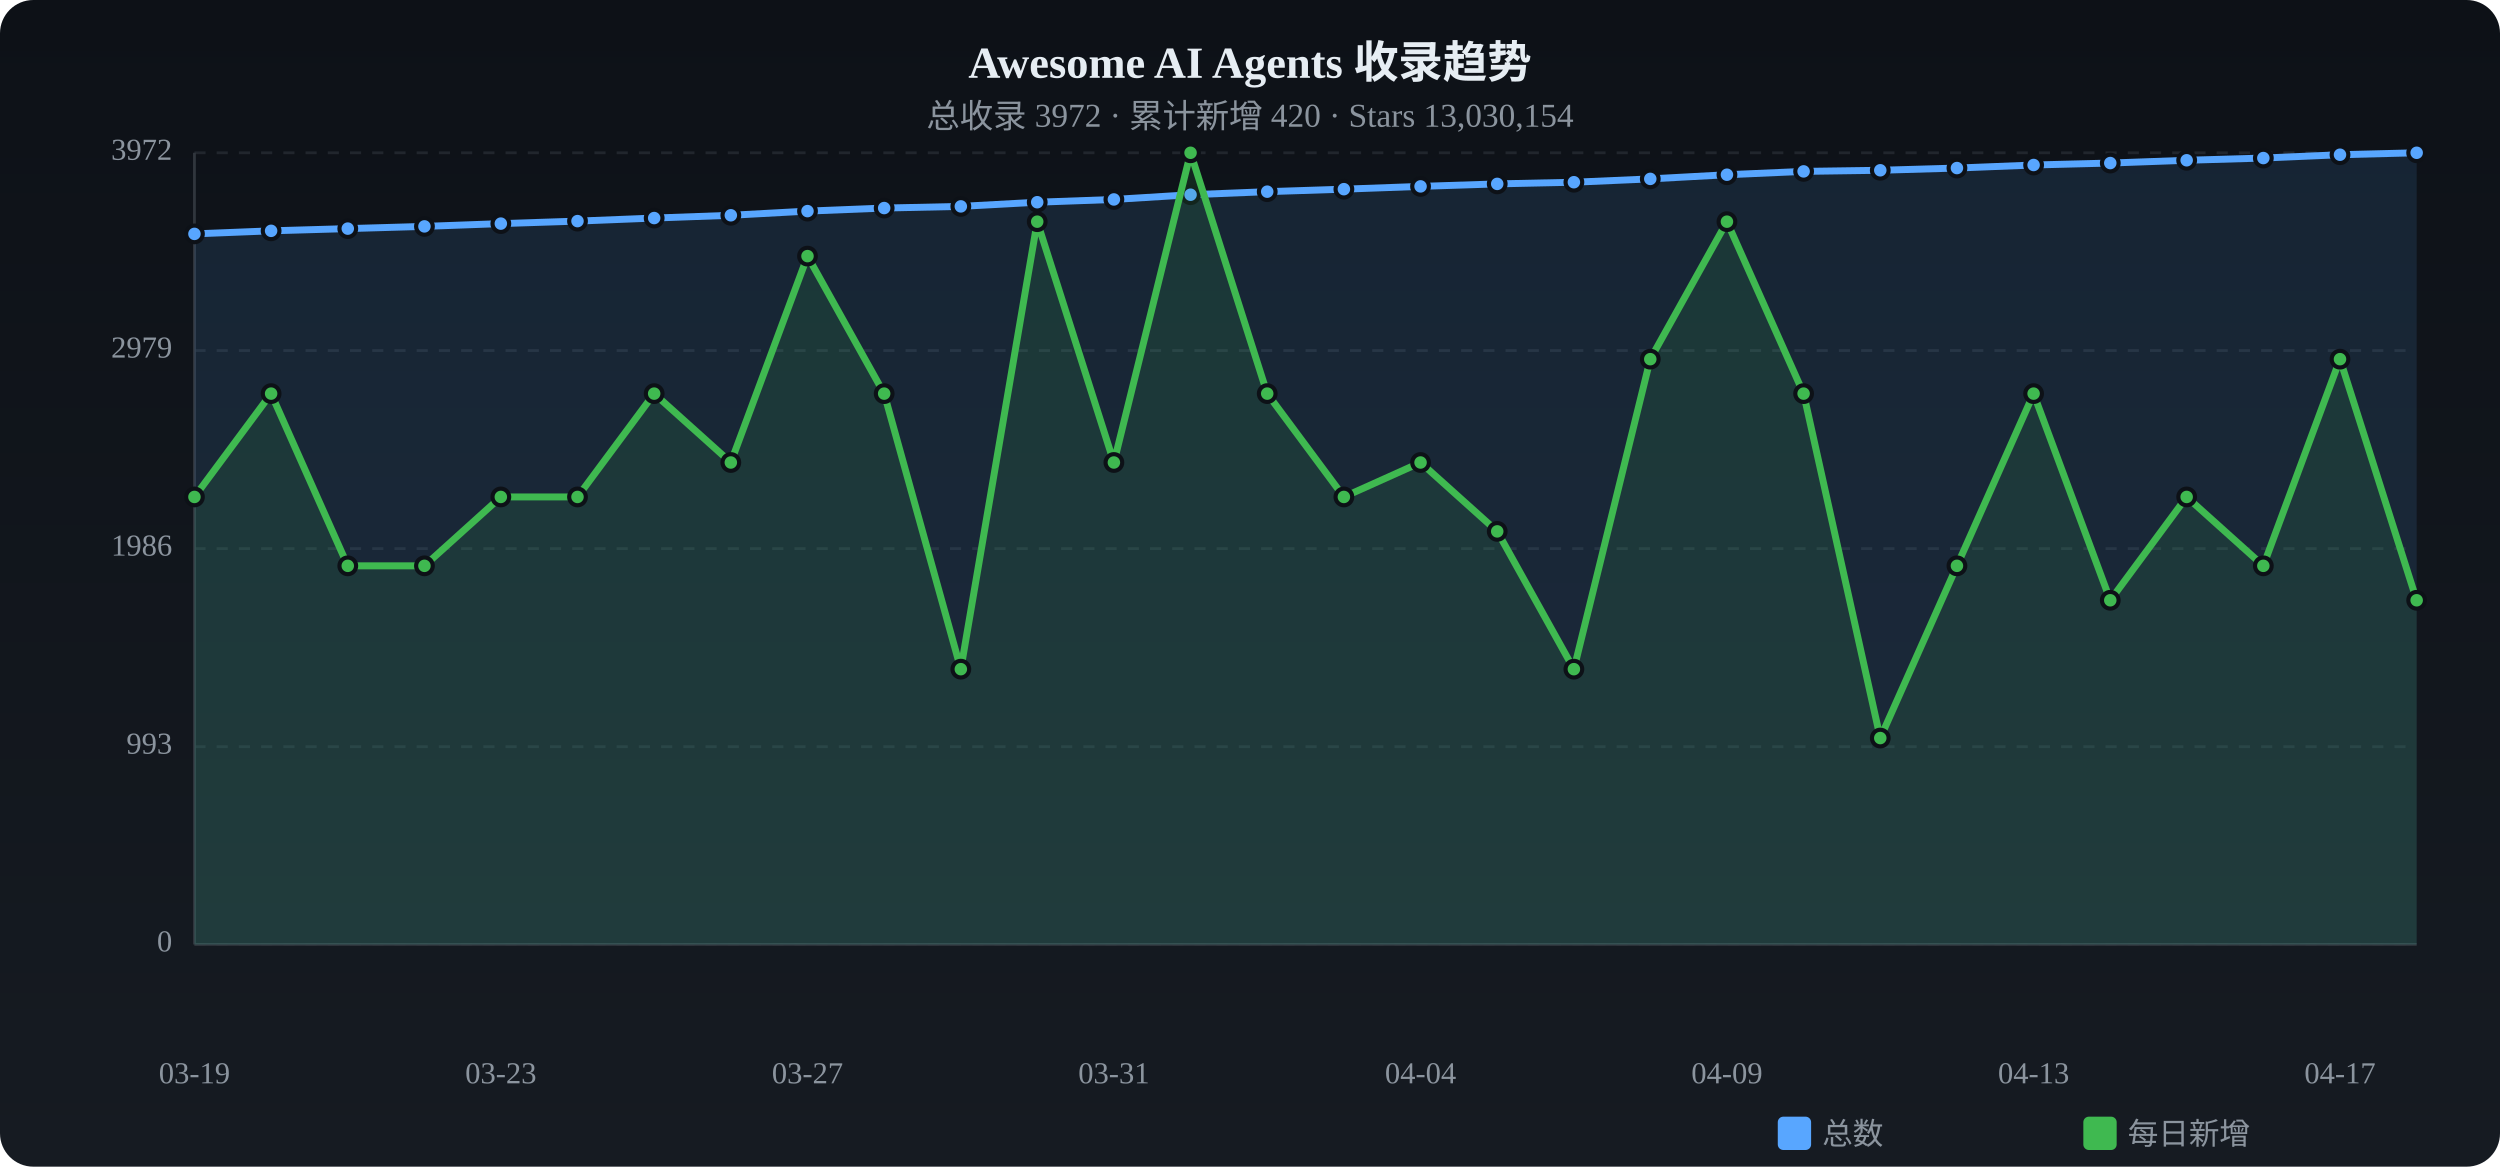
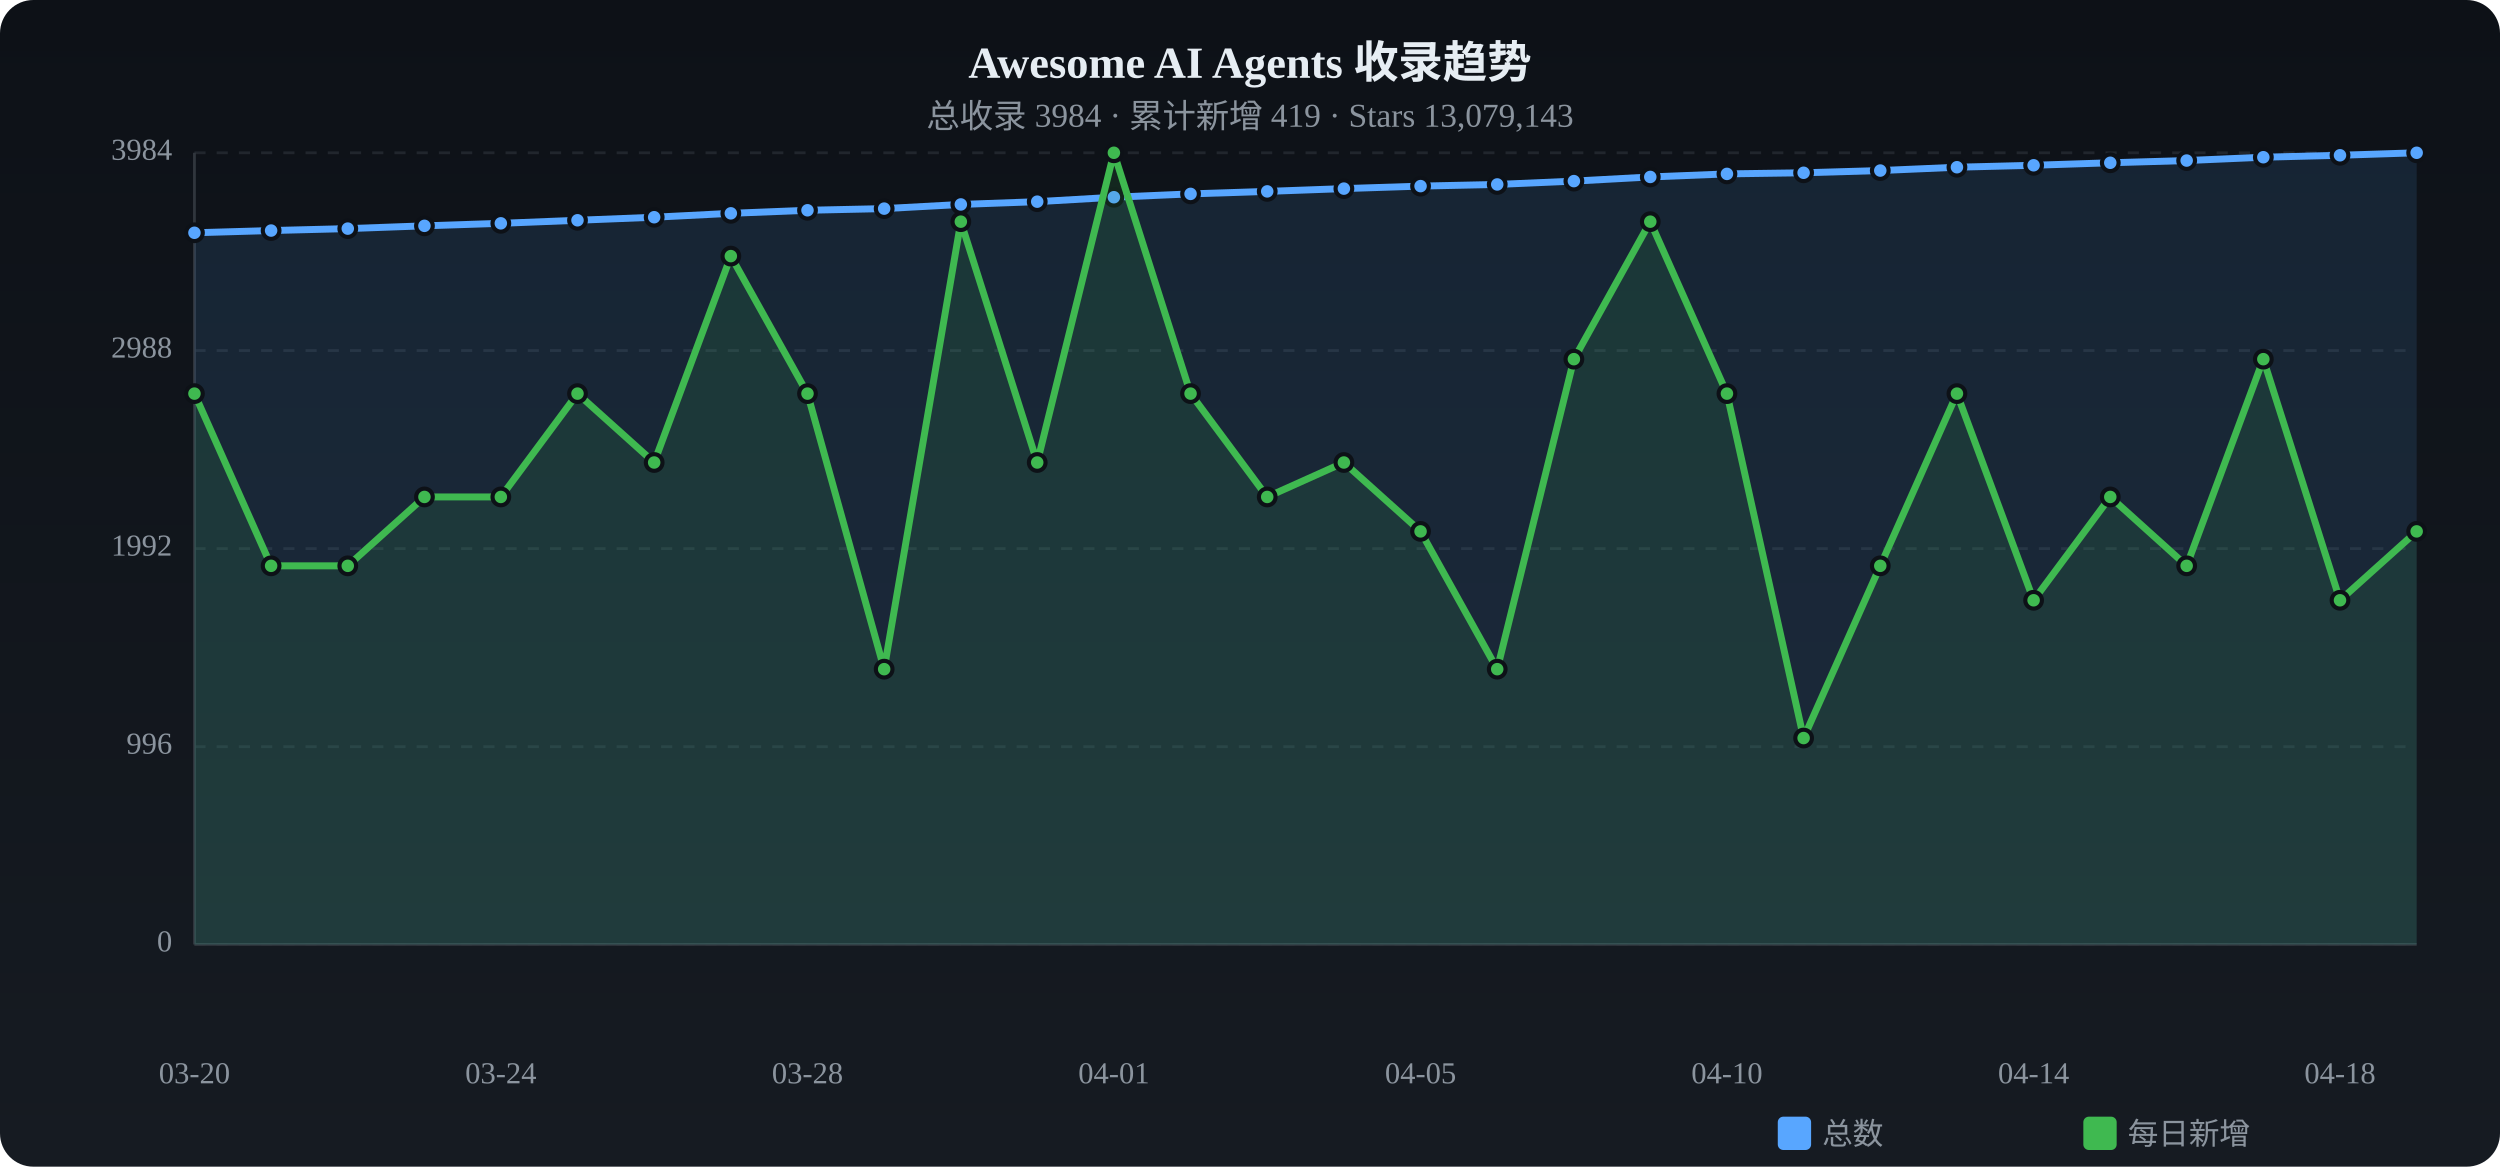
<svg xmlns="http://www.w3.org/2000/svg" viewBox="0 0 900 420" width="900" height="420">
  <defs>
    <linearGradient id="tbg" x1="0%" y1="0%" x2="0%" y2="100%">
      <stop offset="0%" stop-color="#0d1117" />
      <stop offset="100%" stop-color="#161b22" />
    </linearGradient>
  </defs>
  <rect width="900" height="420" rx="12" fill="url(#tbg)" />
  <text x="450.0" y="28" text-anchor="middle" fill="#e6edf3" font-size="16" font-weight="bold">Awesome AI Agents 收录趋势</text>
-   <text x="450.0" y="46" text-anchor="middle" fill="#8b949e" font-size="12">总收录 3972 · 累计新增 420 · Stars 13,030,154</text>
+   <text x="450.0" y="46" text-anchor="middle" fill="#8b949e" font-size="12">总收录 3984 · 累计新增 419 · Stars 13,079,143</text>
  <text x="62" y="340.0" text-anchor="end" fill="#8b949e" font-size="11" dominant-baseline="middle">0</text>
  <line x1="70" y1="340.0" x2="870" y2="340.0" stroke="#21262d" stroke-dasharray="4 4" />
-   <text x="62" y="268.8" text-anchor="end" fill="#8b949e" font-size="11" dominant-baseline="middle">993</text>
+   <text x="62" y="268.8" text-anchor="end" fill="#8b949e" font-size="11" dominant-baseline="middle">996</text>
  <line x1="70" y1="268.8" x2="870" y2="268.8" stroke="#21262d" stroke-dasharray="4 4" />
-   <text x="62" y="197.5" text-anchor="end" fill="#8b949e" font-size="11" dominant-baseline="middle">1986</text>
+   <text x="62" y="197.5" text-anchor="end" fill="#8b949e" font-size="11" dominant-baseline="middle">1992</text>
  <line x1="70" y1="197.5" x2="870" y2="197.5" stroke="#21262d" stroke-dasharray="4 4" />
-   <text x="62" y="126.2" text-anchor="end" fill="#8b949e" font-size="11" dominant-baseline="middle">2979</text>
+   <text x="62" y="126.2" text-anchor="end" fill="#8b949e" font-size="11" dominant-baseline="middle">2988</text>
  <line x1="70" y1="126.2" x2="870" y2="126.2" stroke="#21262d" stroke-dasharray="4 4" />
-   <text x="62" y="55.0" text-anchor="end" fill="#8b949e" font-size="11" dominant-baseline="middle">3972</text>
+   <text x="62" y="55.0" text-anchor="end" fill="#8b949e" font-size="11" dominant-baseline="middle">3984</text>
  <line x1="70" y1="55.0" x2="870" y2="55.0" stroke="#21262d" stroke-dasharray="4 4" />
  <line x1="70" y1="55" x2="70" y2="340" stroke="#30363d" />
  <line x1="70" y1="340" x2="870" y2="340" stroke="#30363d" />
-   <path d="M70.0,84.2 L97.6,83.1 L125.2,82.3 L152.8,81.5 L180.3,80.5 L207.9,79.6 L235.5,78.5 L263.1,77.5 L290.7,76.0 L318.3,74.9 L345.9,74.3 L373.4,72.8 L401.0,71.8 L428.6,70.1 L456.2,69.0 L483.8,68.1 L511.4,67.1 L539.0,66.2 L566.6,65.6 L594.1,64.4 L621.7,62.9 L649.3,61.7 L676.9,61.3 L704.5,60.5 L732.1,59.4 L759.7,58.7 L787.2,57.7 L814.8,56.9 L842.4,55.7 L870.0,55.0 L870.0,340 L70.0,340 Z" fill="#58a6ff" opacity="0.12" />
-   <polyline points="70.0,84.2 97.6,83.1 125.2,82.3 152.8,81.5 180.3,80.5 207.9,79.6 235.5,78.5 263.1,77.5 290.7,76.0 318.3,74.9 345.9,74.3 373.4,72.8 401.0,71.8 428.6,70.1 456.2,69.0 483.8,68.1 511.4,67.1 539.0,66.2 566.6,65.6 594.1,64.4 621.7,62.9 649.3,61.7 676.9,61.3 704.5,60.5 732.1,59.4 759.7,58.7 787.2,57.7 814.8,56.9 842.4,55.7 870.0,55.0" fill="none" stroke="#58a6ff" stroke-width="2.5" stroke-linecap="round" stroke-linejoin="round" />
-   <circle cx="70.0" cy="84.2" r="3" fill="#58a6ff" stroke="#0d1117" stroke-width="1.5" />
-   <circle cx="97.6" cy="83.1" r="3" fill="#58a6ff" stroke="#0d1117" stroke-width="1.5" />
+   <path d="M70.0,83.8 L97.6,83.0 L125.2,82.3 L152.8,81.3 L180.3,80.4 L207.9,79.3 L235.5,78.2 L263.1,76.8 L290.7,75.7 L318.3,75.1 L345.9,73.6 L373.4,72.6 L401.0,71.0 L428.6,69.8 L456.2,68.9 L483.8,67.9 L511.4,67.0 L539.0,66.4 L566.6,65.2 L594.1,63.7 L621.7,62.6 L649.3,62.2 L676.9,61.4 L704.5,60.2 L732.1,59.5 L759.7,58.6 L787.2,57.8 L814.8,56.6 L842.4,55.9 L870.0,55.0 L870.0,340 L70.0,340 Z" fill="#58a6ff" opacity="0.12" />
+   <polyline points="70.0,83.8 97.6,83.0 125.2,82.3 152.8,81.3 180.3,80.4 207.9,79.3 235.5,78.2 263.1,76.8 290.7,75.7 318.3,75.1 345.9,73.6 373.4,72.6 401.0,71.0 428.6,69.8 456.2,68.9 483.8,67.9 511.4,67.0 539.0,66.4 566.6,65.2 594.1,63.7 621.7,62.6 649.3,62.2 676.9,61.4 704.5,60.2 732.1,59.5 759.7,58.6 787.2,57.8 814.8,56.6 842.4,55.9 870.0,55.0" fill="none" stroke="#58a6ff" stroke-width="2.5" stroke-linecap="round" stroke-linejoin="round" />
+   <circle cx="70.0" cy="83.8" r="3" fill="#58a6ff" stroke="#0d1117" stroke-width="1.5" />
+   <circle cx="97.6" cy="83.0" r="3" fill="#58a6ff" stroke="#0d1117" stroke-width="1.5" />
  <circle cx="125.2" cy="82.3" r="3" fill="#58a6ff" stroke="#0d1117" stroke-width="1.5" />
-   <circle cx="152.8" cy="81.5" r="3" fill="#58a6ff" stroke="#0d1117" stroke-width="1.5" />
-   <circle cx="180.3" cy="80.5" r="3" fill="#58a6ff" stroke="#0d1117" stroke-width="1.5" />
-   <circle cx="207.9" cy="79.6" r="3" fill="#58a6ff" stroke="#0d1117" stroke-width="1.5" />
-   <circle cx="235.5" cy="78.5" r="3" fill="#58a6ff" stroke="#0d1117" stroke-width="1.5" />
-   <circle cx="263.1" cy="77.5" r="3" fill="#58a6ff" stroke="#0d1117" stroke-width="1.5" />
-   <circle cx="290.7" cy="76.0" r="3" fill="#58a6ff" stroke="#0d1117" stroke-width="1.5" />
-   <circle cx="318.3" cy="74.9" r="3" fill="#58a6ff" stroke="#0d1117" stroke-width="1.5" />
-   <circle cx="345.9" cy="74.3" r="3" fill="#58a6ff" stroke="#0d1117" stroke-width="1.5" />
-   <circle cx="373.4" cy="72.8" r="3" fill="#58a6ff" stroke="#0d1117" stroke-width="1.5" />
-   <circle cx="401.0" cy="71.8" r="3" fill="#58a6ff" stroke="#0d1117" stroke-width="1.5" />
-   <circle cx="428.6" cy="70.1" r="3" fill="#58a6ff" stroke="#0d1117" stroke-width="1.5" />
-   <circle cx="456.2" cy="69.0" r="3" fill="#58a6ff" stroke="#0d1117" stroke-width="1.5" />
-   <circle cx="483.8" cy="68.1" r="3" fill="#58a6ff" stroke="#0d1117" stroke-width="1.5" />
-   <circle cx="511.4" cy="67.1" r="3" fill="#58a6ff" stroke="#0d1117" stroke-width="1.5" />
-   <circle cx="539.0" cy="66.2" r="3" fill="#58a6ff" stroke="#0d1117" stroke-width="1.5" />
-   <circle cx="566.6" cy="65.6" r="3" fill="#58a6ff" stroke="#0d1117" stroke-width="1.5" />
-   <circle cx="594.1" cy="64.4" r="3" fill="#58a6ff" stroke="#0d1117" stroke-width="1.5" />
-   <circle cx="621.7" cy="62.9" r="3" fill="#58a6ff" stroke="#0d1117" stroke-width="1.5" />
-   <circle cx="649.3" cy="61.7" r="3" fill="#58a6ff" stroke="#0d1117" stroke-width="1.5" />
-   <circle cx="676.9" cy="61.3" r="3" fill="#58a6ff" stroke="#0d1117" stroke-width="1.5" />
-   <circle cx="704.5" cy="60.5" r="3" fill="#58a6ff" stroke="#0d1117" stroke-width="1.5" />
-   <circle cx="732.1" cy="59.4" r="3" fill="#58a6ff" stroke="#0d1117" stroke-width="1.5" />
-   <circle cx="759.7" cy="58.7" r="3" fill="#58a6ff" stroke="#0d1117" stroke-width="1.5" />
-   <circle cx="787.2" cy="57.7" r="3" fill="#58a6ff" stroke="#0d1117" stroke-width="1.5" />
-   <circle cx="814.8" cy="56.9" r="3" fill="#58a6ff" stroke="#0d1117" stroke-width="1.5" />
-   <circle cx="842.4" cy="55.7" r="3" fill="#58a6ff" stroke="#0d1117" stroke-width="1.5" />
+   <circle cx="152.8" cy="81.3" r="3" fill="#58a6ff" stroke="#0d1117" stroke-width="1.5" />
+   <circle cx="180.3" cy="80.4" r="3" fill="#58a6ff" stroke="#0d1117" stroke-width="1.5" />
+   <circle cx="207.9" cy="79.3" r="3" fill="#58a6ff" stroke="#0d1117" stroke-width="1.5" />
+   <circle cx="235.5" cy="78.2" r="3" fill="#58a6ff" stroke="#0d1117" stroke-width="1.5" />
+   <circle cx="263.1" cy="76.8" r="3" fill="#58a6ff" stroke="#0d1117" stroke-width="1.5" />
+   <circle cx="290.7" cy="75.7" r="3" fill="#58a6ff" stroke="#0d1117" stroke-width="1.5" />
+   <circle cx="318.3" cy="75.1" r="3" fill="#58a6ff" stroke="#0d1117" stroke-width="1.5" />
+   <circle cx="345.9" cy="73.6" r="3" fill="#58a6ff" stroke="#0d1117" stroke-width="1.5" />
+   <circle cx="373.4" cy="72.6" r="3" fill="#58a6ff" stroke="#0d1117" stroke-width="1.5" />
+   <circle cx="401.0" cy="71.0" r="3" fill="#58a6ff" stroke="#0d1117" stroke-width="1.5" />
+   <circle cx="428.6" cy="69.8" r="3" fill="#58a6ff" stroke="#0d1117" stroke-width="1.5" />
+   <circle cx="456.2" cy="68.9" r="3" fill="#58a6ff" stroke="#0d1117" stroke-width="1.5" />
+   <circle cx="483.8" cy="67.9" r="3" fill="#58a6ff" stroke="#0d1117" stroke-width="1.5" />
+   <circle cx="511.4" cy="67.0" r="3" fill="#58a6ff" stroke="#0d1117" stroke-width="1.5" />
+   <circle cx="539.0" cy="66.4" r="3" fill="#58a6ff" stroke="#0d1117" stroke-width="1.5" />
+   <circle cx="566.6" cy="65.2" r="3" fill="#58a6ff" stroke="#0d1117" stroke-width="1.5" />
+   <circle cx="594.1" cy="63.7" r="3" fill="#58a6ff" stroke="#0d1117" stroke-width="1.5" />
+   <circle cx="621.7" cy="62.6" r="3" fill="#58a6ff" stroke="#0d1117" stroke-width="1.5" />
+   <circle cx="649.3" cy="62.2" r="3" fill="#58a6ff" stroke="#0d1117" stroke-width="1.5" />
+   <circle cx="676.9" cy="61.4" r="3" fill="#58a6ff" stroke="#0d1117" stroke-width="1.5" />
+   <circle cx="704.5" cy="60.2" r="3" fill="#58a6ff" stroke="#0d1117" stroke-width="1.5" />
+   <circle cx="732.1" cy="59.5" r="3" fill="#58a6ff" stroke="#0d1117" stroke-width="1.5" />
+   <circle cx="759.7" cy="58.6" r="3" fill="#58a6ff" stroke="#0d1117" stroke-width="1.5" />
+   <circle cx="787.2" cy="57.8" r="3" fill="#58a6ff" stroke="#0d1117" stroke-width="1.5" />
+   <circle cx="814.8" cy="56.6" r="3" fill="#58a6ff" stroke="#0d1117" stroke-width="1.5" />
+   <circle cx="842.4" cy="55.9" r="3" fill="#58a6ff" stroke="#0d1117" stroke-width="1.5" />
  <circle cx="870.0" cy="55.0" r="3" fill="#58a6ff" stroke="#0d1117" stroke-width="1.5" />
-   <path d="M70.0,178.9 L97.6,141.7 L125.2,203.7 L152.8,203.7 L180.3,178.9 L207.9,178.9 L235.5,141.7 L263.1,166.5 L290.7,92.2 L318.3,141.7 L345.9,240.9 L373.4,79.8 L401.0,166.5 L428.6,55.0 L456.2,141.7 L483.8,178.9 L511.4,166.5 L539.0,191.3 L566.6,240.9 L594.1,129.3 L621.7,79.8 L649.3,141.7 L676.9,265.7 L704.5,203.7 L732.1,141.7 L759.7,216.1 L787.2,178.9 L814.8,203.7 L842.4,129.3 L870.0,216.1 L870.0,340 L70.0,340 Z" fill="#3fb950" opacity="0.12" />
-   <polyline points="70.0,178.9 97.6,141.7 125.2,203.7 152.8,203.7 180.3,178.9 207.9,178.9 235.5,141.7 263.1,166.5 290.7,92.2 318.3,141.7 345.9,240.9 373.4,79.8 401.0,166.5 428.6,55.0 456.2,141.7 483.8,178.9 511.4,166.5 539.0,191.3 566.6,240.9 594.1,129.3 621.7,79.8 649.3,141.7 676.9,265.7 704.5,203.7 732.1,141.7 759.7,216.1 787.2,178.9 814.8,203.7 842.4,129.3 870.0,216.1" fill="none" stroke="#3fb950" stroke-width="2.5" stroke-linecap="round" stroke-linejoin="round" />
-   <circle cx="70.0" cy="178.9" r="3" fill="#3fb950" stroke="#0d1117" stroke-width="1.5" />
-   <circle cx="97.6" cy="141.7" r="3" fill="#3fb950" stroke="#0d1117" stroke-width="1.5" />
+   <path d="M70.0,141.7 L97.6,203.7 L125.2,203.7 L152.8,178.9 L180.3,178.9 L207.9,141.7 L235.5,166.5 L263.1,92.2 L290.7,141.7 L318.3,240.9 L345.9,79.8 L373.4,166.5 L401.0,55.0 L428.6,141.7 L456.2,178.9 L483.8,166.5 L511.4,191.3 L539.0,240.9 L566.6,129.3 L594.1,79.8 L621.7,141.7 L649.3,265.7 L676.9,203.7 L704.5,141.7 L732.1,216.1 L759.7,178.9 L787.2,203.7 L814.8,129.3 L842.4,216.1 L870.0,191.3 L870.0,340 L70.0,340 Z" fill="#3fb950" opacity="0.12" />
+   <polyline points="70.0,141.7 97.6,203.7 125.2,203.7 152.8,178.9 180.3,178.9 207.9,141.7 235.5,166.5 263.1,92.2 290.7,141.7 318.3,240.9 345.9,79.8 373.4,166.5 401.0,55.0 428.6,141.7 456.2,178.9 483.8,166.5 511.4,191.3 539.0,240.9 566.6,129.3 594.1,79.8 621.7,141.7 649.3,265.7 676.9,203.7 704.5,141.7 732.1,216.1 759.7,178.9 787.2,203.7 814.8,129.3 842.4,216.1 870.0,191.3" fill="none" stroke="#3fb950" stroke-width="2.5" stroke-linecap="round" stroke-linejoin="round" />
+   <circle cx="70.0" cy="141.7" r="3" fill="#3fb950" stroke="#0d1117" stroke-width="1.5" />
+   <circle cx="97.6" cy="203.7" r="3" fill="#3fb950" stroke="#0d1117" stroke-width="1.5" />
  <circle cx="125.2" cy="203.7" r="3" fill="#3fb950" stroke="#0d1117" stroke-width="1.5" />
-   <circle cx="152.8" cy="203.7" r="3" fill="#3fb950" stroke="#0d1117" stroke-width="1.5" />
+   <circle cx="152.8" cy="178.9" r="3" fill="#3fb950" stroke="#0d1117" stroke-width="1.5" />
  <circle cx="180.3" cy="178.9" r="3" fill="#3fb950" stroke="#0d1117" stroke-width="1.5" />
-   <circle cx="207.9" cy="178.9" r="3" fill="#3fb950" stroke="#0d1117" stroke-width="1.5" />
-   <circle cx="235.5" cy="141.7" r="3" fill="#3fb950" stroke="#0d1117" stroke-width="1.5" />
-   <circle cx="263.1" cy="166.5" r="3" fill="#3fb950" stroke="#0d1117" stroke-width="1.5" />
-   <circle cx="290.7" cy="92.2" r="3" fill="#3fb950" stroke="#0d1117" stroke-width="1.5" />
-   <circle cx="318.3" cy="141.7" r="3" fill="#3fb950" stroke="#0d1117" stroke-width="1.5" />
-   <circle cx="345.9" cy="240.9" r="3" fill="#3fb950" stroke="#0d1117" stroke-width="1.5" />
-   <circle cx="373.4" cy="79.8" r="3" fill="#3fb950" stroke="#0d1117" stroke-width="1.5" />
-   <circle cx="401.0" cy="166.5" r="3" fill="#3fb950" stroke="#0d1117" stroke-width="1.5" />
-   <circle cx="428.6" cy="55.0" r="3" fill="#3fb950" stroke="#0d1117" stroke-width="1.5" />
-   <circle cx="456.2" cy="141.7" r="3" fill="#3fb950" stroke="#0d1117" stroke-width="1.5" />
-   <circle cx="483.8" cy="178.9" r="3" fill="#3fb950" stroke="#0d1117" stroke-width="1.5" />
-   <circle cx="511.4" cy="166.5" r="3" fill="#3fb950" stroke="#0d1117" stroke-width="1.5" />
-   <circle cx="539.0" cy="191.3" r="3" fill="#3fb950" stroke="#0d1117" stroke-width="1.5" />
-   <circle cx="566.6" cy="240.9" r="3" fill="#3fb950" stroke="#0d1117" stroke-width="1.5" />
-   <circle cx="594.1" cy="129.3" r="3" fill="#3fb950" stroke="#0d1117" stroke-width="1.5" />
-   <circle cx="621.7" cy="79.8" r="3" fill="#3fb950" stroke="#0d1117" stroke-width="1.5" />
-   <circle cx="649.3" cy="141.7" r="3" fill="#3fb950" stroke="#0d1117" stroke-width="1.5" />
-   <circle cx="676.9" cy="265.7" r="3" fill="#3fb950" stroke="#0d1117" stroke-width="1.5" />
-   <circle cx="704.5" cy="203.7" r="3" fill="#3fb950" stroke="#0d1117" stroke-width="1.5" />
-   <circle cx="732.1" cy="141.7" r="3" fill="#3fb950" stroke="#0d1117" stroke-width="1.5" />
-   <circle cx="759.7" cy="216.1" r="3" fill="#3fb950" stroke="#0d1117" stroke-width="1.5" />
-   <circle cx="787.2" cy="178.9" r="3" fill="#3fb950" stroke="#0d1117" stroke-width="1.5" />
-   <circle cx="814.8" cy="203.7" r="3" fill="#3fb950" stroke="#0d1117" stroke-width="1.5" />
-   <circle cx="842.4" cy="129.3" r="3" fill="#3fb950" stroke="#0d1117" stroke-width="1.5" />
-   <circle cx="870.0" cy="216.1" r="3" fill="#3fb950" stroke="#0d1117" stroke-width="1.5" />
-   <text x="70.0" y="390" text-anchor="middle" fill="#8b949e" font-size="11">03-19</text>
-   <text x="180.3" y="390" text-anchor="middle" fill="#8b949e" font-size="11">03-23</text>
-   <text x="290.7" y="390" text-anchor="middle" fill="#8b949e" font-size="11">03-27</text>
-   <text x="401.0" y="390" text-anchor="middle" fill="#8b949e" font-size="11">03-31</text>
-   <text x="511.4" y="390" text-anchor="middle" fill="#8b949e" font-size="11">04-04</text>
-   <text x="621.7" y="390" text-anchor="middle" fill="#8b949e" font-size="11">04-09</text>
-   <text x="732.1" y="390" text-anchor="middle" fill="#8b949e" font-size="11">04-13</text>
-   <text x="842.4" y="390" text-anchor="middle" fill="#8b949e" font-size="11">04-17</text>
+   <circle cx="207.9" cy="141.7" r="3" fill="#3fb950" stroke="#0d1117" stroke-width="1.5" />
+   <circle cx="235.5" cy="166.5" r="3" fill="#3fb950" stroke="#0d1117" stroke-width="1.5" />
+   <circle cx="263.1" cy="92.2" r="3" fill="#3fb950" stroke="#0d1117" stroke-width="1.5" />
+   <circle cx="290.7" cy="141.7" r="3" fill="#3fb950" stroke="#0d1117" stroke-width="1.5" />
+   <circle cx="318.3" cy="240.9" r="3" fill="#3fb950" stroke="#0d1117" stroke-width="1.5" />
+   <circle cx="345.9" cy="79.8" r="3" fill="#3fb950" stroke="#0d1117" stroke-width="1.5" />
+   <circle cx="373.4" cy="166.5" r="3" fill="#3fb950" stroke="#0d1117" stroke-width="1.5" />
+   <circle cx="401.0" cy="55.0" r="3" fill="#3fb950" stroke="#0d1117" stroke-width="1.5" />
+   <circle cx="428.6" cy="141.7" r="3" fill="#3fb950" stroke="#0d1117" stroke-width="1.5" />
+   <circle cx="456.2" cy="178.9" r="3" fill="#3fb950" stroke="#0d1117" stroke-width="1.5" />
+   <circle cx="483.8" cy="166.5" r="3" fill="#3fb950" stroke="#0d1117" stroke-width="1.5" />
+   <circle cx="511.4" cy="191.3" r="3" fill="#3fb950" stroke="#0d1117" stroke-width="1.5" />
+   <circle cx="539.0" cy="240.9" r="3" fill="#3fb950" stroke="#0d1117" stroke-width="1.5" />
+   <circle cx="566.6" cy="129.3" r="3" fill="#3fb950" stroke="#0d1117" stroke-width="1.5" />
+   <circle cx="594.1" cy="79.8" r="3" fill="#3fb950" stroke="#0d1117" stroke-width="1.5" />
+   <circle cx="621.7" cy="141.7" r="3" fill="#3fb950" stroke="#0d1117" stroke-width="1.5" />
+   <circle cx="649.3" cy="265.7" r="3" fill="#3fb950" stroke="#0d1117" stroke-width="1.5" />
+   <circle cx="676.9" cy="203.7" r="3" fill="#3fb950" stroke="#0d1117" stroke-width="1.5" />
+   <circle cx="704.5" cy="141.7" r="3" fill="#3fb950" stroke="#0d1117" stroke-width="1.5" />
+   <circle cx="732.1" cy="216.1" r="3" fill="#3fb950" stroke="#0d1117" stroke-width="1.5" />
+   <circle cx="759.7" cy="178.9" r="3" fill="#3fb950" stroke="#0d1117" stroke-width="1.5" />
+   <circle cx="787.2" cy="203.7" r="3" fill="#3fb950" stroke="#0d1117" stroke-width="1.5" />
+   <circle cx="814.8" cy="129.3" r="3" fill="#3fb950" stroke="#0d1117" stroke-width="1.5" />
+   <circle cx="842.4" cy="216.1" r="3" fill="#3fb950" stroke="#0d1117" stroke-width="1.5" />
+   <circle cx="870.0" cy="191.3" r="3" fill="#3fb950" stroke="#0d1117" stroke-width="1.5" />
+   <text x="70.0" y="390" text-anchor="middle" fill="#8b949e" font-size="11">03-20</text>
+   <text x="180.3" y="390" text-anchor="middle" fill="#8b949e" font-size="11">03-24</text>
+   <text x="290.7" y="390" text-anchor="middle" fill="#8b949e" font-size="11">03-28</text>
+   <text x="401.0" y="390" text-anchor="middle" fill="#8b949e" font-size="11">04-01</text>
+   <text x="511.4" y="390" text-anchor="middle" fill="#8b949e" font-size="11">04-05</text>
+   <text x="621.7" y="390" text-anchor="middle" fill="#8b949e" font-size="11">04-10</text>
+   <text x="732.1" y="390" text-anchor="middle" fill="#8b949e" font-size="11">04-14</text>
+   <text x="842.4" y="390" text-anchor="middle" fill="#8b949e" font-size="11">04-18</text>
  <rect x="640" y="402" width="12" height="12" rx="2" fill="#58a6ff" />
  <text x="656" y="412" fill="#8b949e" font-size="11">总数</text>
  <rect x="750" y="402" width="12" height="12" rx="2" fill="#3fb950" />
  <text x="766" y="412" fill="#8b949e" font-size="11">每日新增</text>
</svg>
